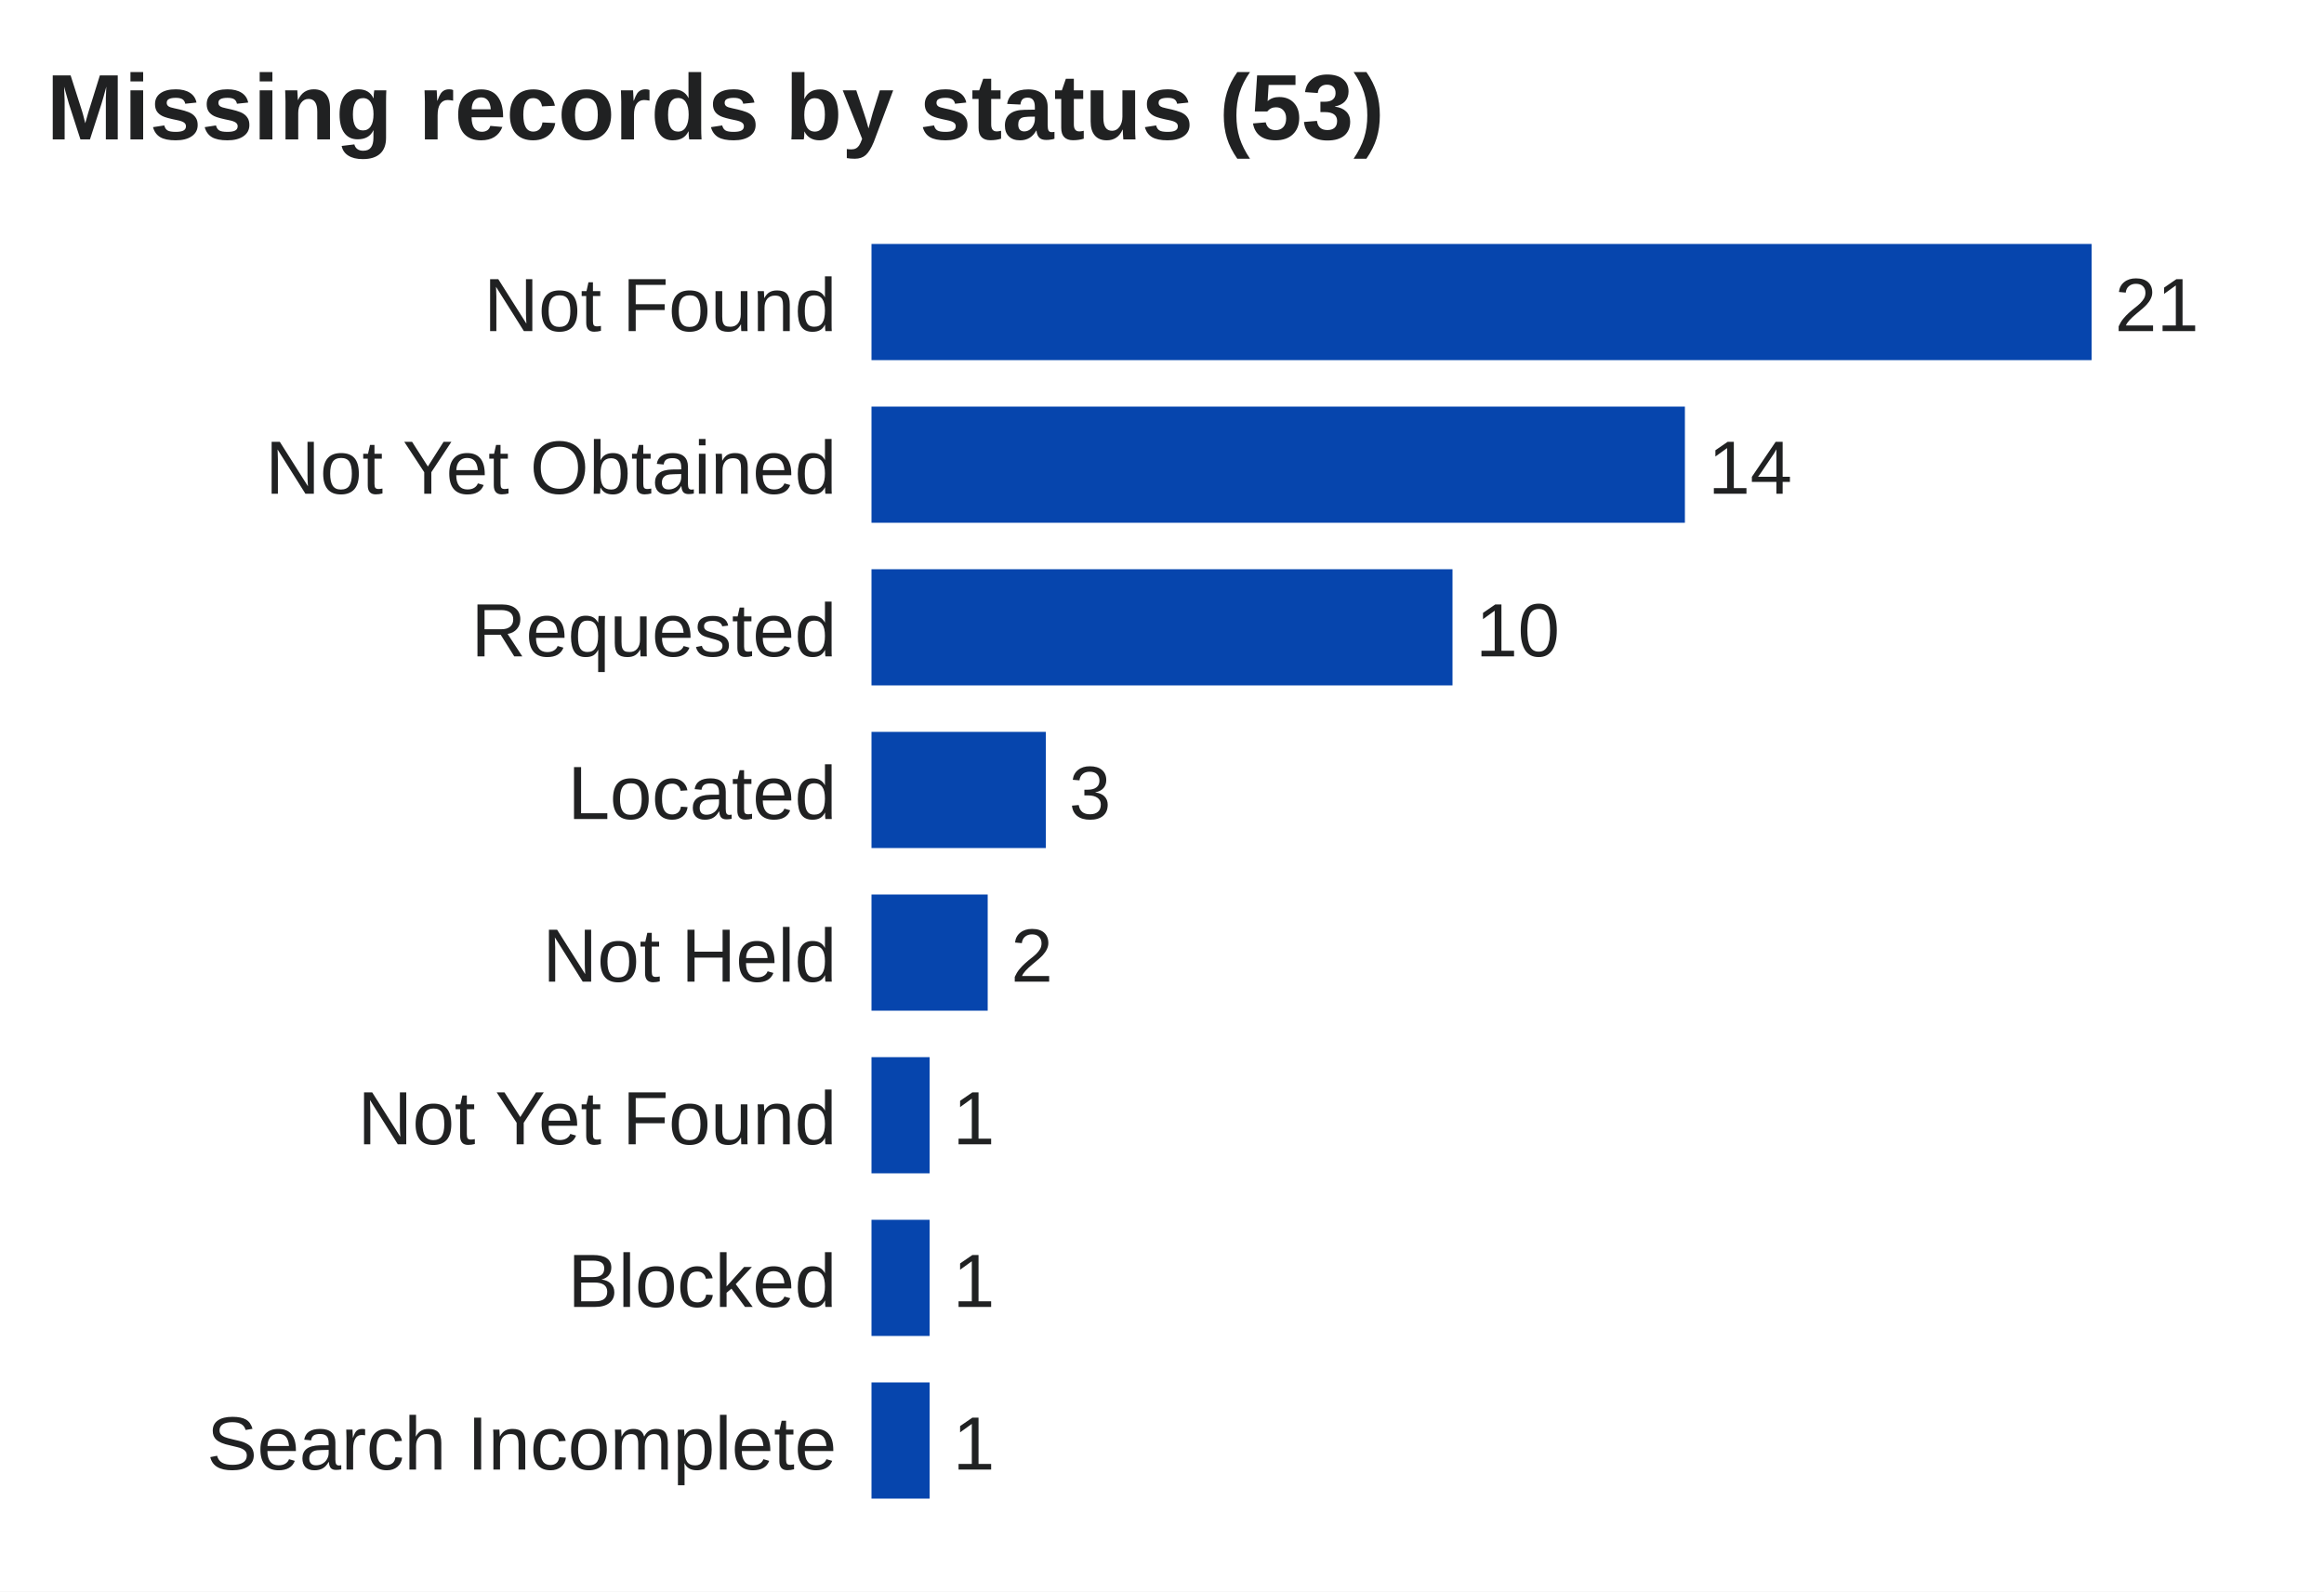
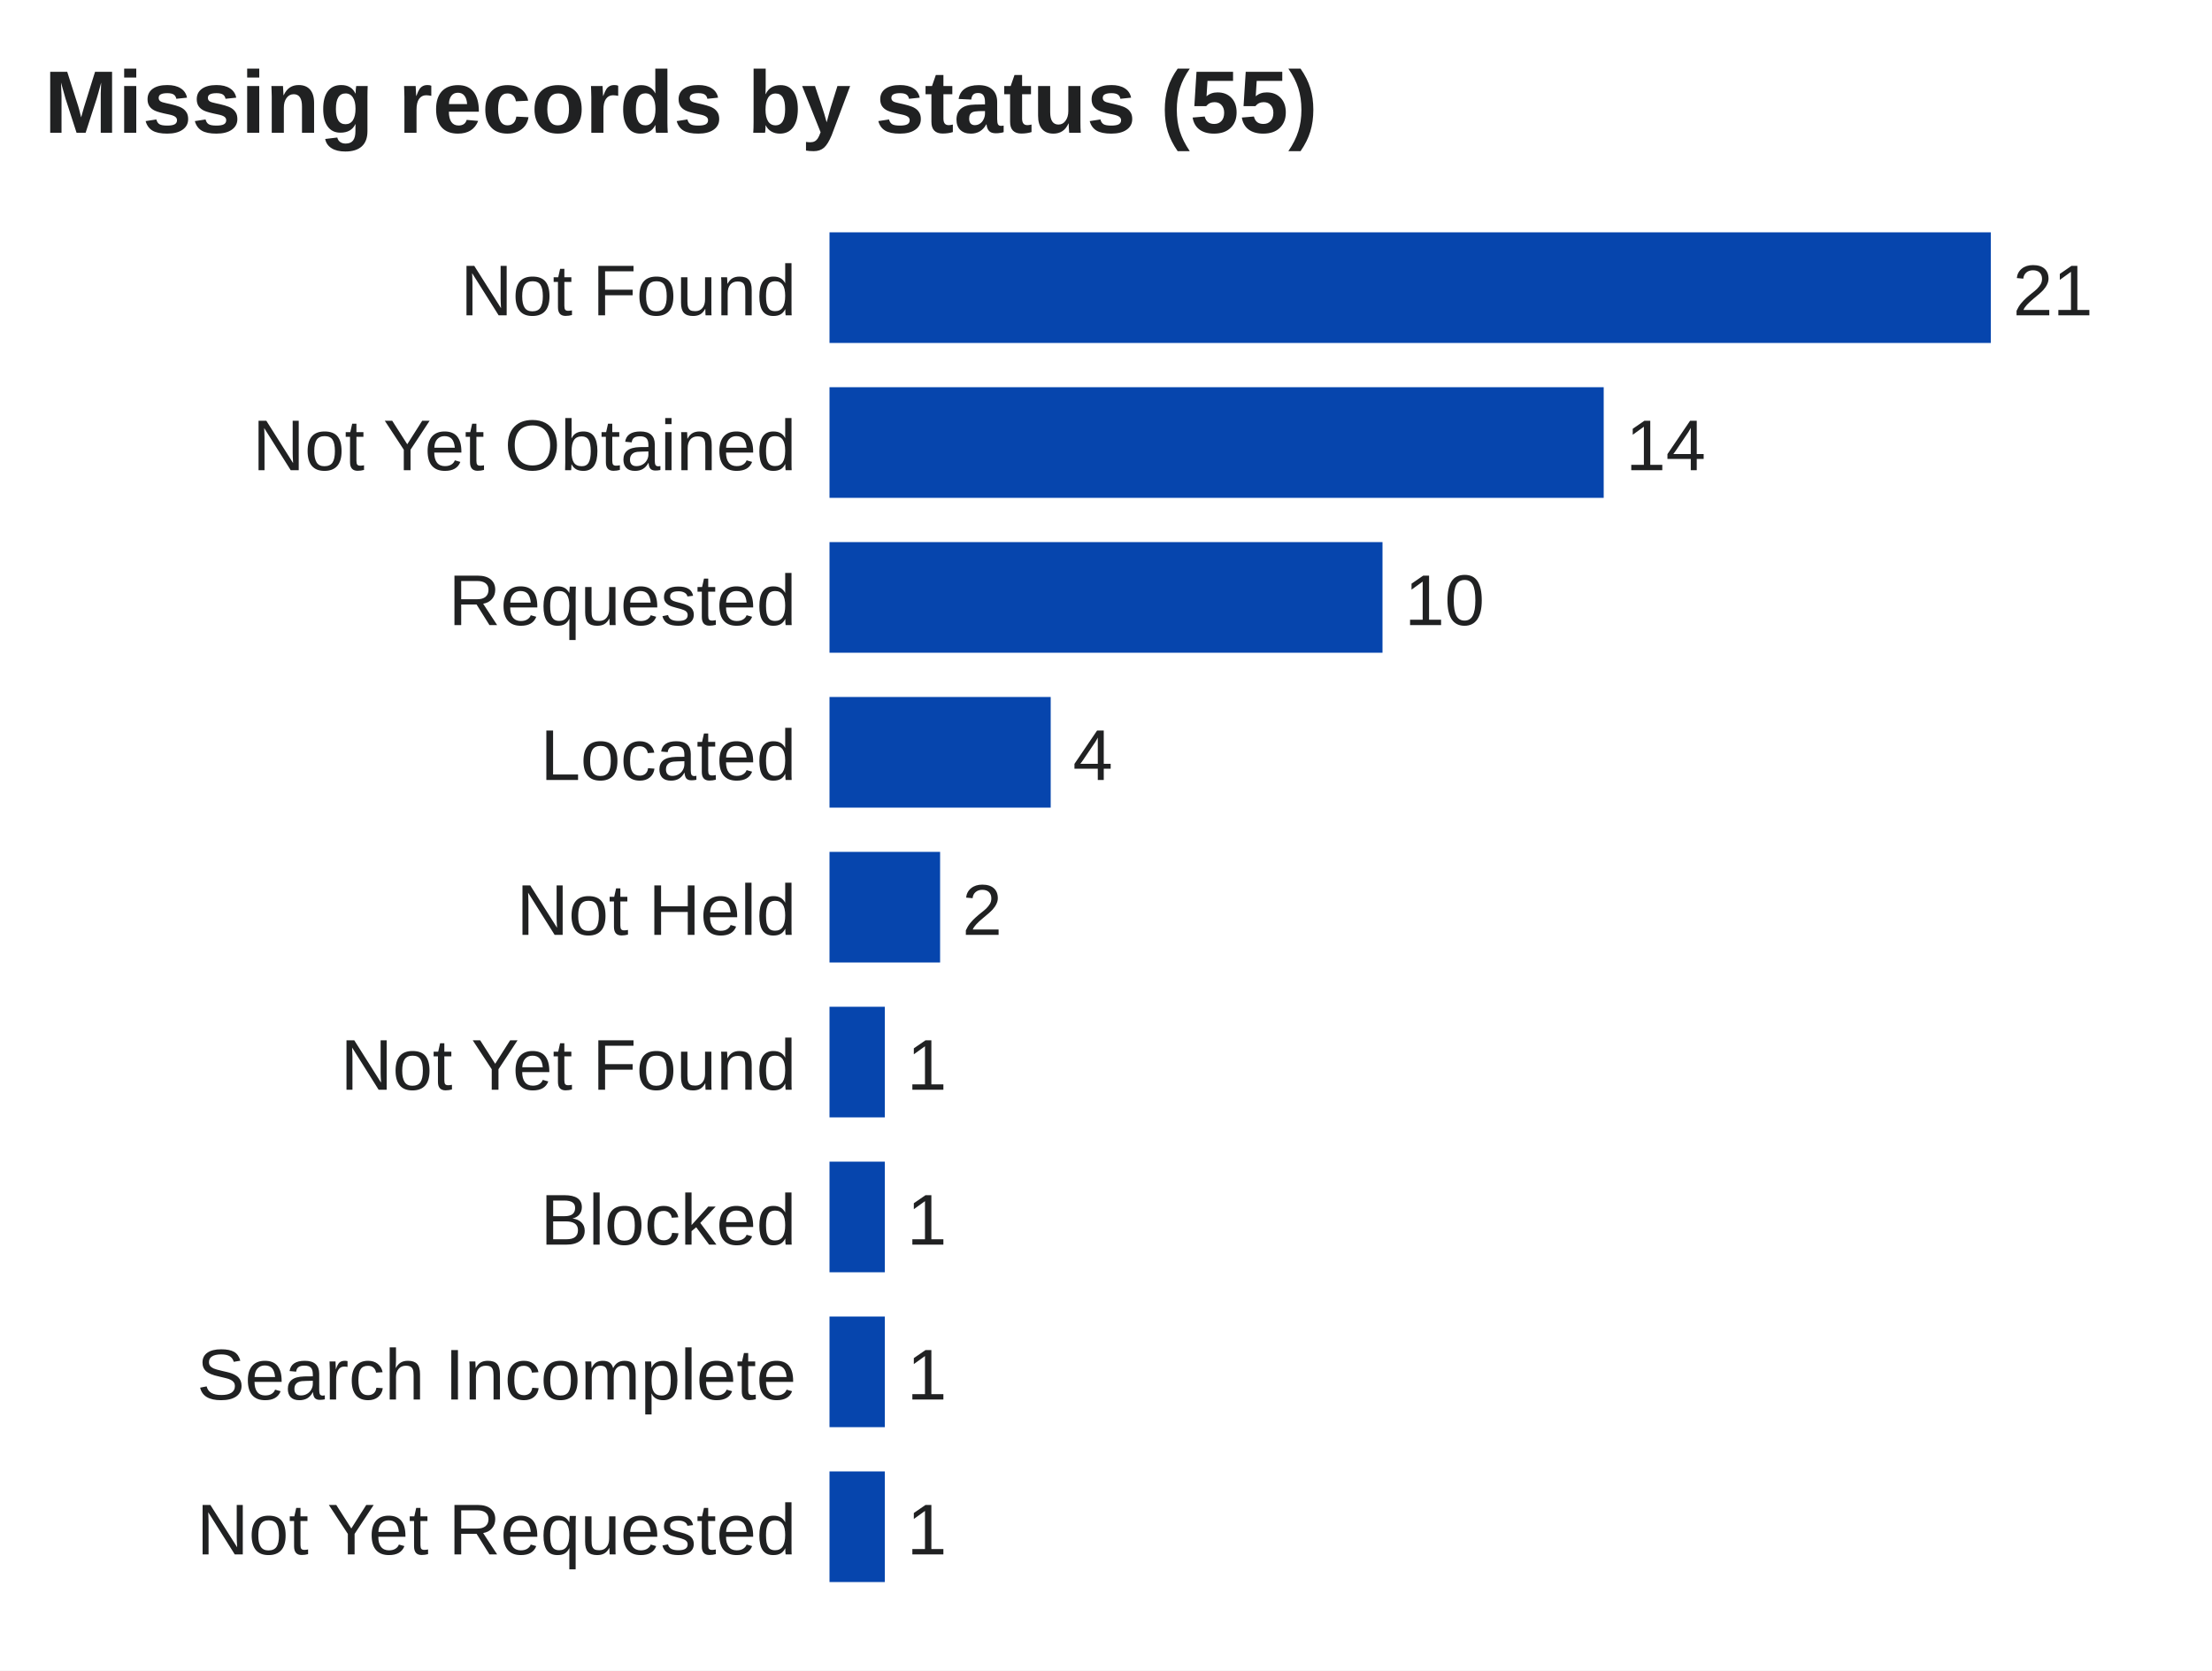
- <svg xmlns="http://www.w3.org/2000/svg" viewBox="0 0 400 274" width="100%" role="img" aria-label="Missing records by status">
-   <rect width="400" height="274" fill="#ffffff" />
-   <text x="8.0" y="24.0" font-size="16" text-anchor="start" fill="#202122" font-weight="bold" font-family="Arial,sans-serif">Missing records by status (53)</text>
+ <svg xmlns="http://www.w3.org/2000/svg" viewBox="0 0 400 302" width="100%" role="img" aria-label="Missing records by status">
+   <rect width="400" height="302" fill="#ffffff" />
+   <text x="8.0" y="24.0" font-size="16" text-anchor="start" fill="#202122" font-weight="bold" font-family="Arial,sans-serif">Missing records by status (55)</text>
  <text x="144.0" y="57.0" font-size="13" text-anchor="end" fill="#202122" font-weight="normal" font-family="Arial,sans-serif">Not Found</text>
  <rect x="150" y="42" width="210.0" height="20" fill="#0645ad" />
  <text x="364.0" y="57.0" font-size="13" text-anchor="start" fill="#202122" font-weight="normal" font-family="Arial,sans-serif">21</text>
  <text x="144.0" y="85.0" font-size="13" text-anchor="end" fill="#202122" font-weight="normal" font-family="Arial,sans-serif">Not Yet Obtained</text>
  <rect x="150" y="70" width="140.0" height="20" fill="#0645ad" />
  <text x="294.0" y="85.0" font-size="13" text-anchor="start" fill="#202122" font-weight="normal" font-family="Arial,sans-serif">14</text>
  <text x="144.0" y="113.0" font-size="13" text-anchor="end" fill="#202122" font-weight="normal" font-family="Arial,sans-serif">Requested</text>
  <rect x="150" y="98" width="100.0" height="20" fill="#0645ad" />
  <text x="254.0" y="113.0" font-size="13" text-anchor="start" fill="#202122" font-weight="normal" font-family="Arial,sans-serif">10</text>
  <text x="144.0" y="141.0" font-size="13" text-anchor="end" fill="#202122" font-weight="normal" font-family="Arial,sans-serif">Located</text>
-   <rect x="150" y="126" width="30.0" height="20" fill="#0645ad" />
-   <text x="184.0" y="141.0" font-size="13" text-anchor="start" fill="#202122" font-weight="normal" font-family="Arial,sans-serif">3</text>
+   <rect x="150" y="126" width="40.0" height="20" fill="#0645ad" />
+   <text x="194.0" y="141.0" font-size="13" text-anchor="start" fill="#202122" font-weight="normal" font-family="Arial,sans-serif">4</text>
  <text x="144.0" y="169.0" font-size="13" text-anchor="end" fill="#202122" font-weight="normal" font-family="Arial,sans-serif">Not Held</text>
  <rect x="150" y="154" width="20.0" height="20" fill="#0645ad" />
  <text x="174.0" y="169.0" font-size="13" text-anchor="start" fill="#202122" font-weight="normal" font-family="Arial,sans-serif">2</text>
  <text x="144.0" y="197.0" font-size="13" text-anchor="end" fill="#202122" font-weight="normal" font-family="Arial,sans-serif">Not Yet Found</text>
  <rect x="150" y="182" width="10.0" height="20" fill="#0645ad" />
  <text x="164.0" y="197.0" font-size="13" text-anchor="start" fill="#202122" font-weight="normal" font-family="Arial,sans-serif">1</text>
  <text x="144.0" y="225.0" font-size="13" text-anchor="end" fill="#202122" font-weight="normal" font-family="Arial,sans-serif">Blocked</text>
  <rect x="150" y="210" width="10.0" height="20" fill="#0645ad" />
  <text x="164.0" y="225.0" font-size="13" text-anchor="start" fill="#202122" font-weight="normal" font-family="Arial,sans-serif">1</text>
  <text x="144.0" y="253.0" font-size="13" text-anchor="end" fill="#202122" font-weight="normal" font-family="Arial,sans-serif">Search Incomplete</text>
  <rect x="150" y="238" width="10.0" height="20" fill="#0645ad" />
  <text x="164.0" y="253.0" font-size="13" text-anchor="start" fill="#202122" font-weight="normal" font-family="Arial,sans-serif">1</text>
+   <text x="144.0" y="281.0" font-size="13" text-anchor="end" fill="#202122" font-weight="normal" font-family="Arial,sans-serif">Not Yet Requested</text>
+   <rect x="150" y="266" width="10.0" height="20" fill="#0645ad" />
+   <text x="164.0" y="281.0" font-size="13" text-anchor="start" fill="#202122" font-weight="normal" font-family="Arial,sans-serif">1</text>
</svg>
